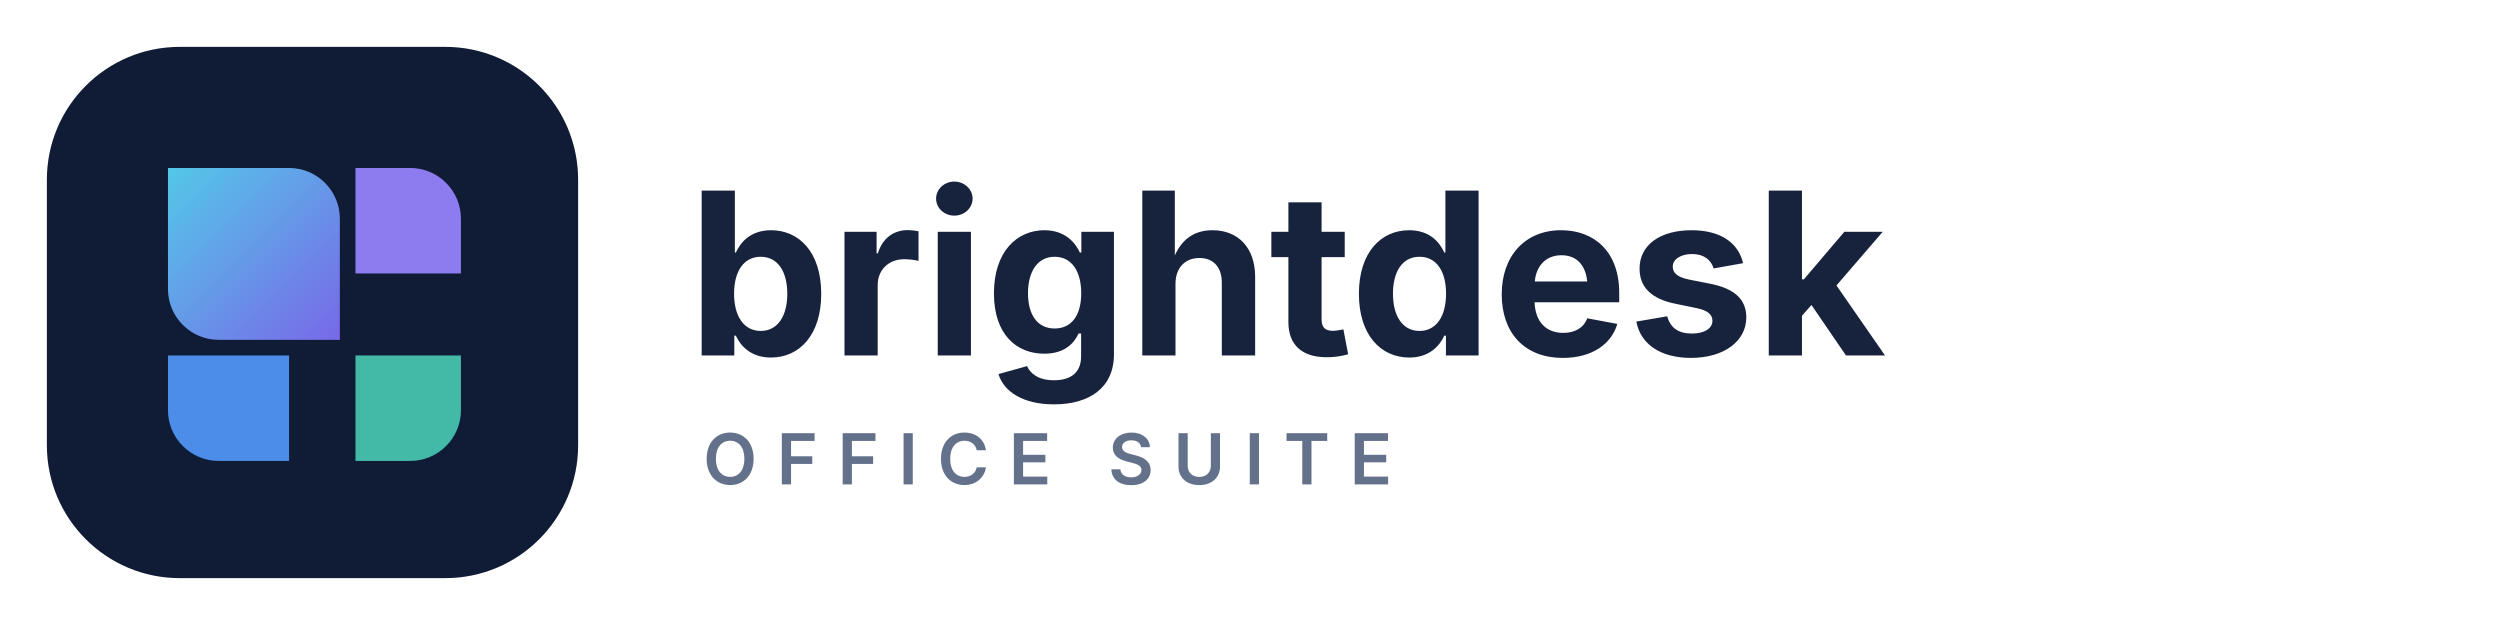
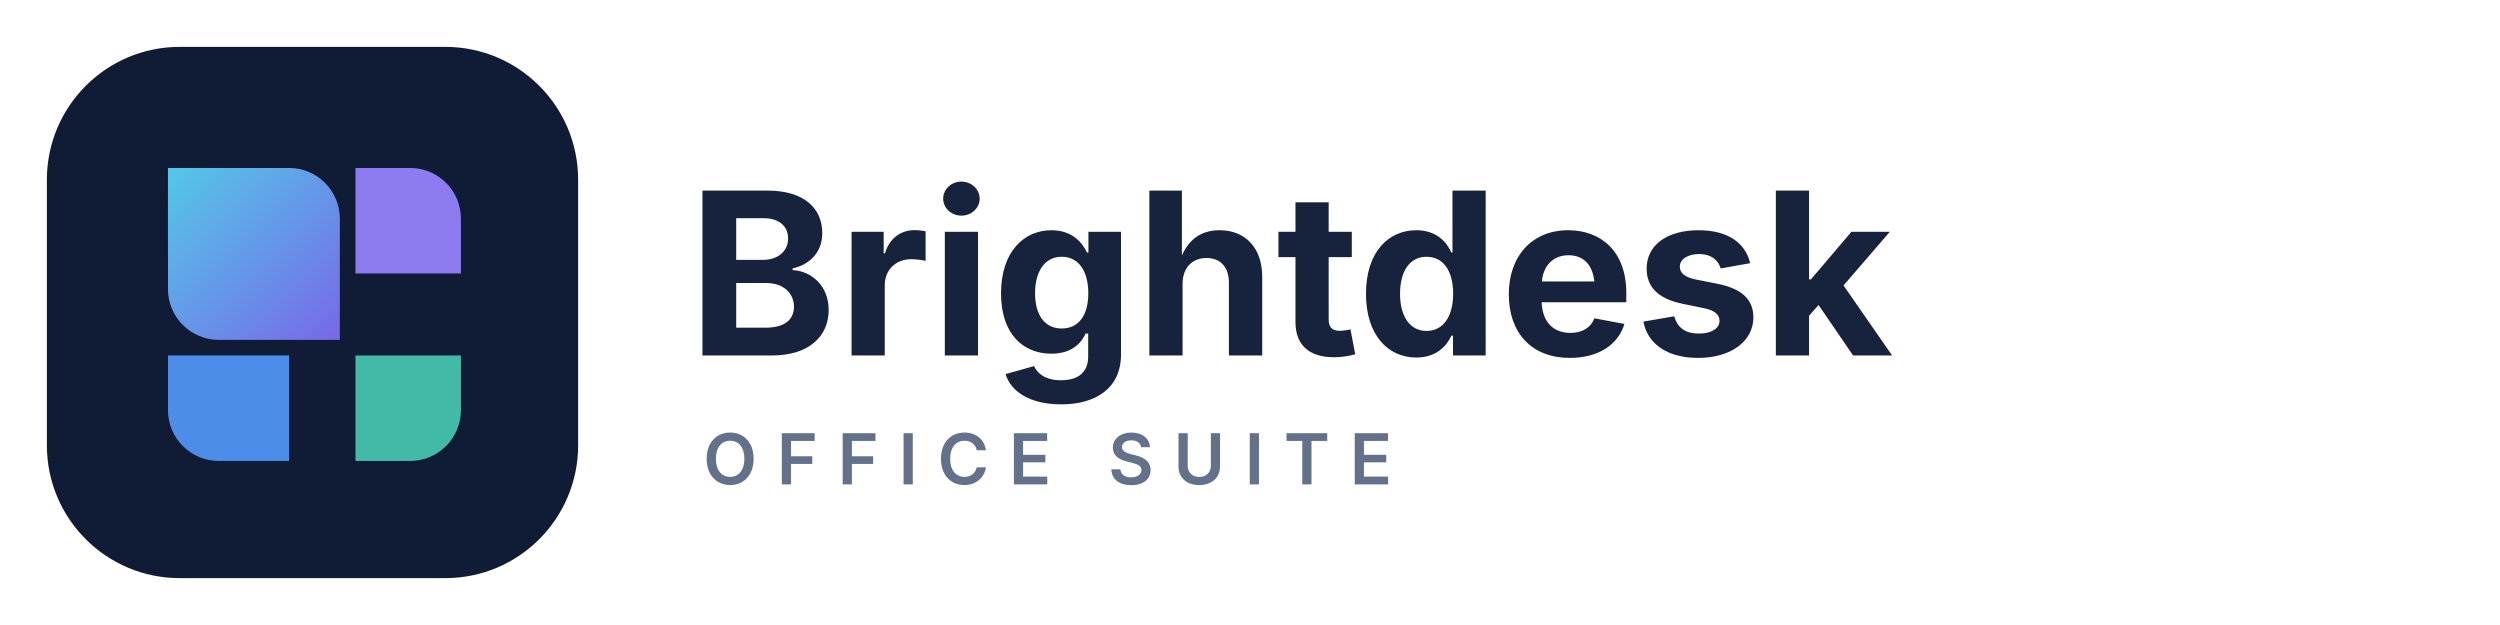
<svg xmlns="http://www.w3.org/2000/svg" width="640" height="160" viewBox="0 0 640 160" role="img" aria-labelledby="t d">
  <defs>
    <linearGradient id="g" x1="0" y1="0" x2="1" y2="1">
      <stop stop-color="#53C8E8" />
      <stop offset="1" stop-color="#7868E8" />
    </linearGradient>
  </defs>
  <rect x="12" y="12" width="136" height="136" rx="34" fill="#101B35" />
  <path d="M43 43h31a13 13 0 0 1 13 13v31H56a13 13 0 0 1-13-13z" fill="url(#g)" />
  <path d="M91 43h14a13 13 0 0 1 13 13v14H91z" fill="#8C7CF0" />
  <path d="M91 91h27v14a13 13 0 0 1-13 13H91z" fill="#43B9A7" />
  <path d="M43 91h31v27H56a13 13 0 0 1-13-13z" fill="#4B8DE8" />
-   <text x="176" y="91" font-family="Inter,Segoe UI,Arial,sans-serif" font-size="58" font-weight="700" fill="#17233D">brightdesk</text>
+   <text x="176" y="91" font-family="Inter,Segoe UI,Arial,sans-serif" font-size="58" font-weight="700" fill="#17233D">Brightdesk</text>
  <text x="180" y="124" font-family="Inter,Segoe UI,Arial,sans-serif" font-size="18" letter-spacing="5" font-weight="600" fill="#63718B">OFFICE SUITE</text>
</svg>
